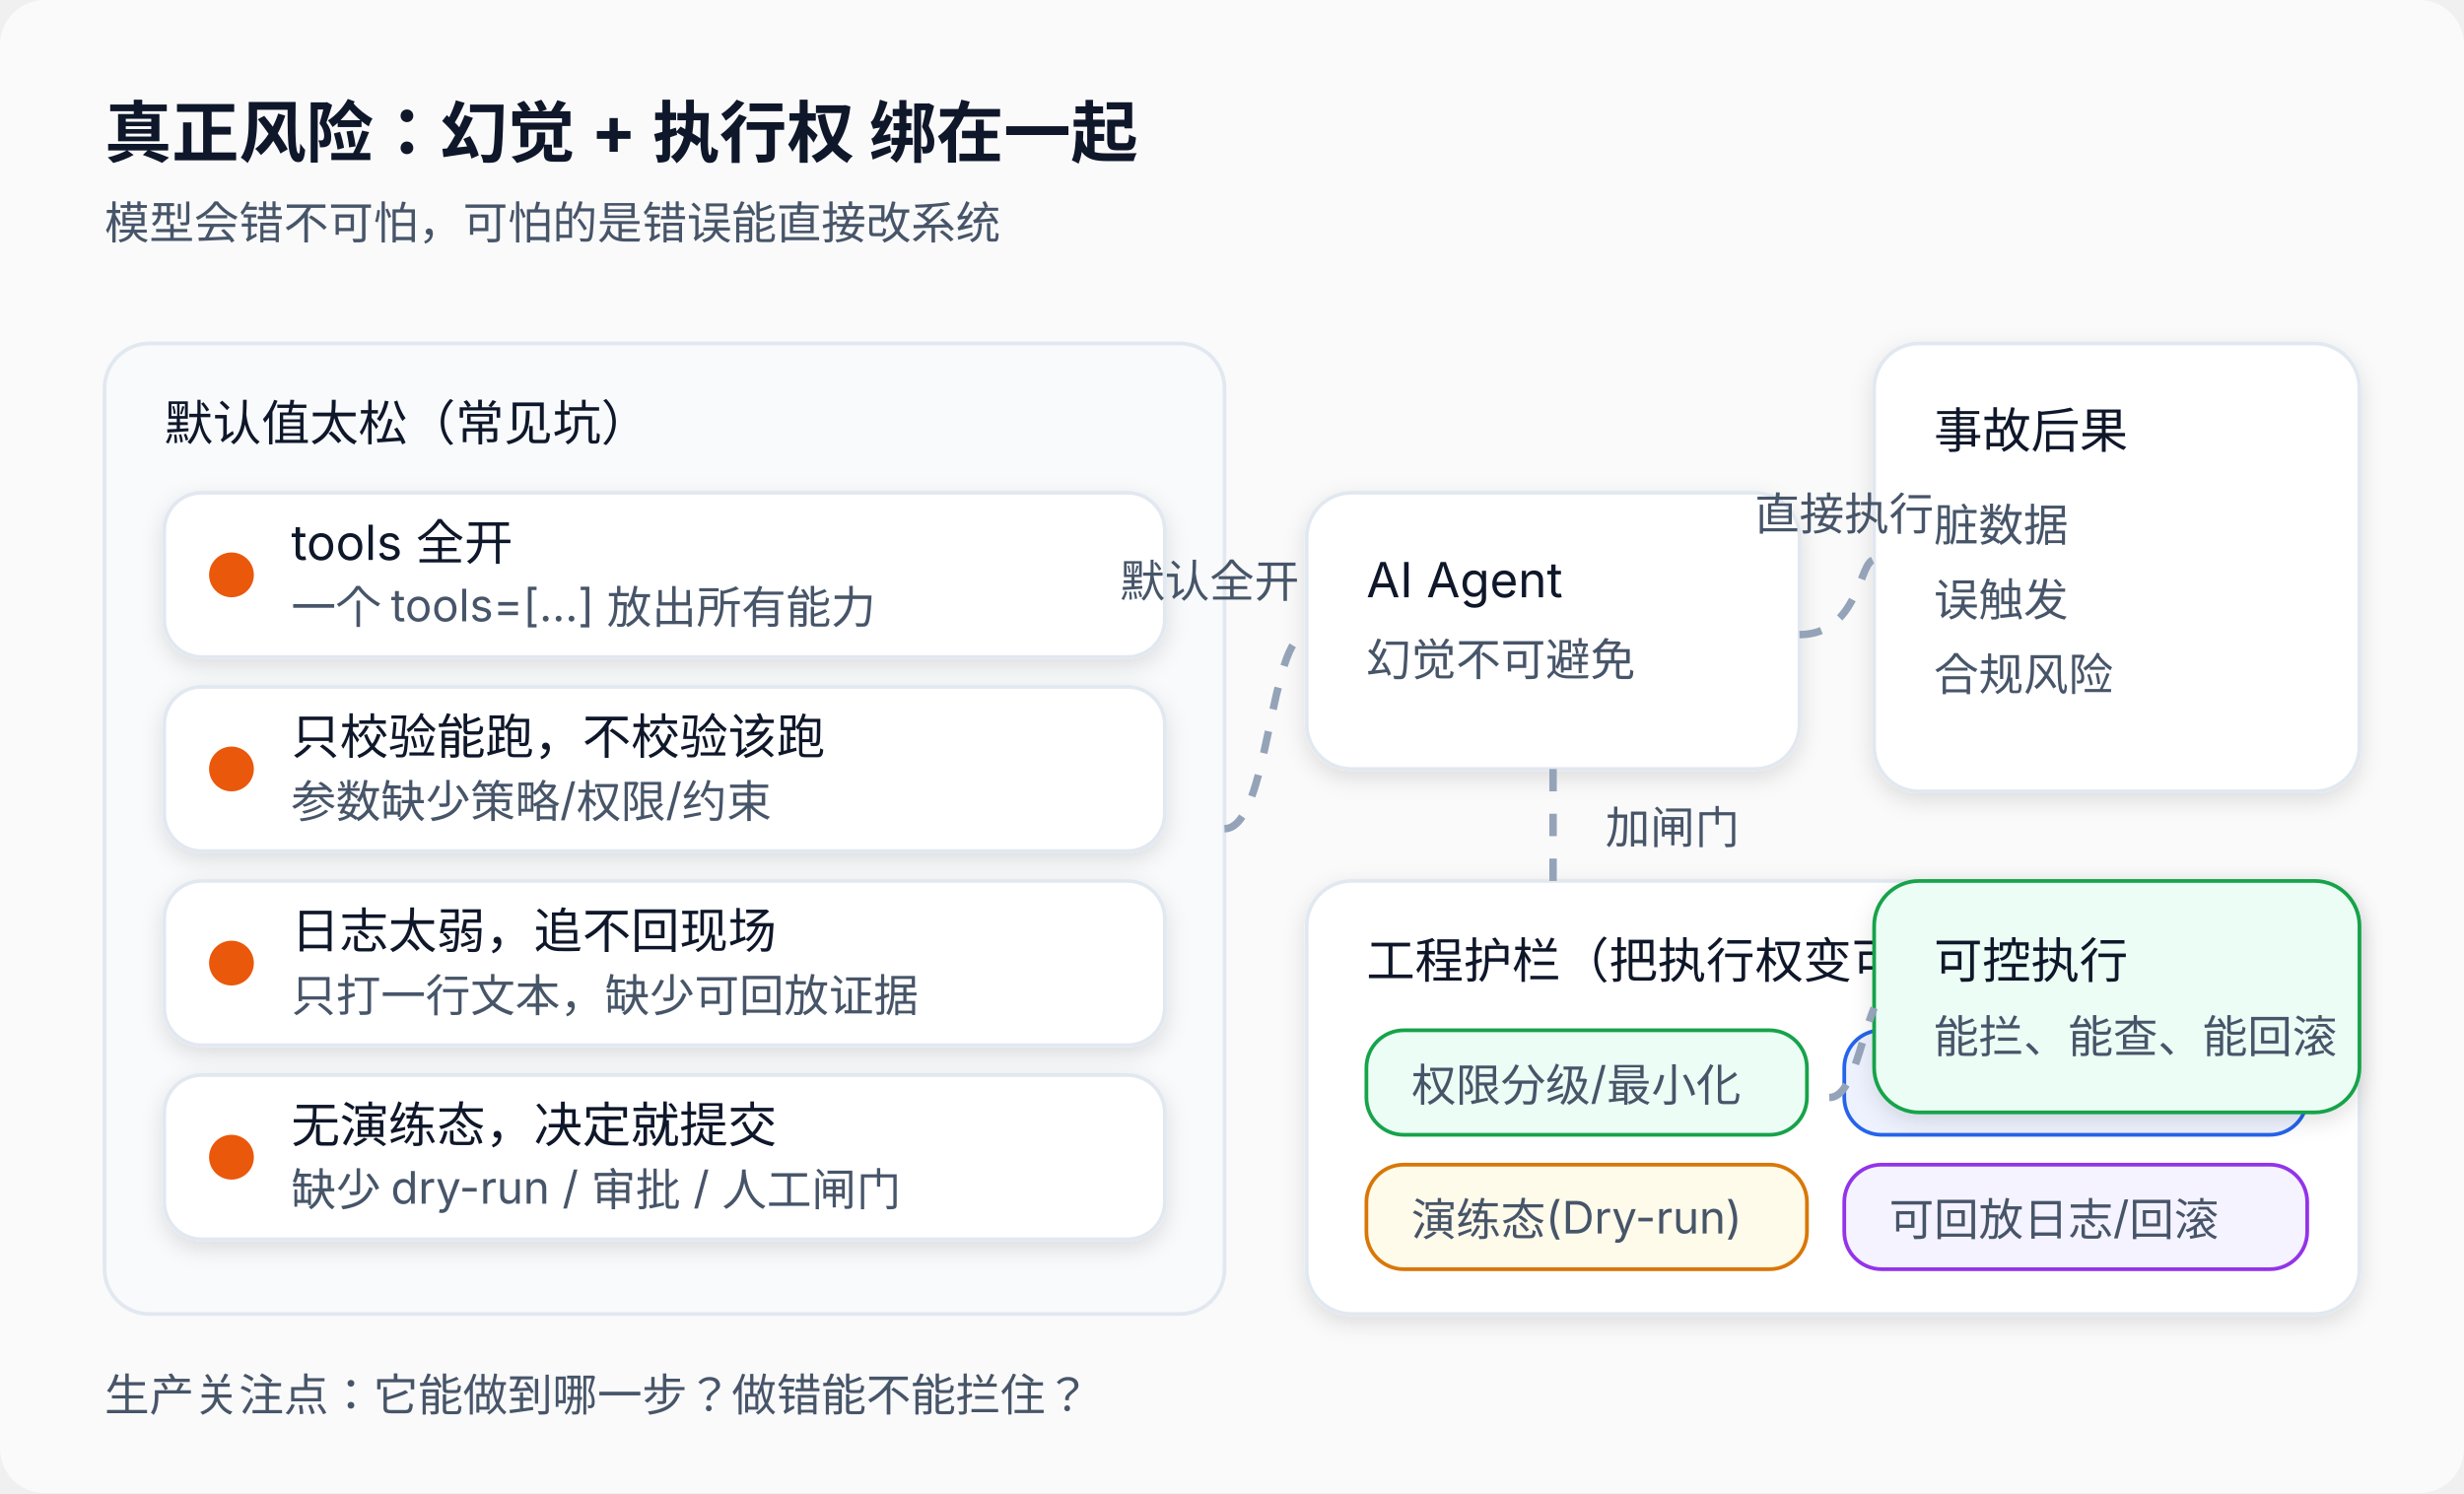
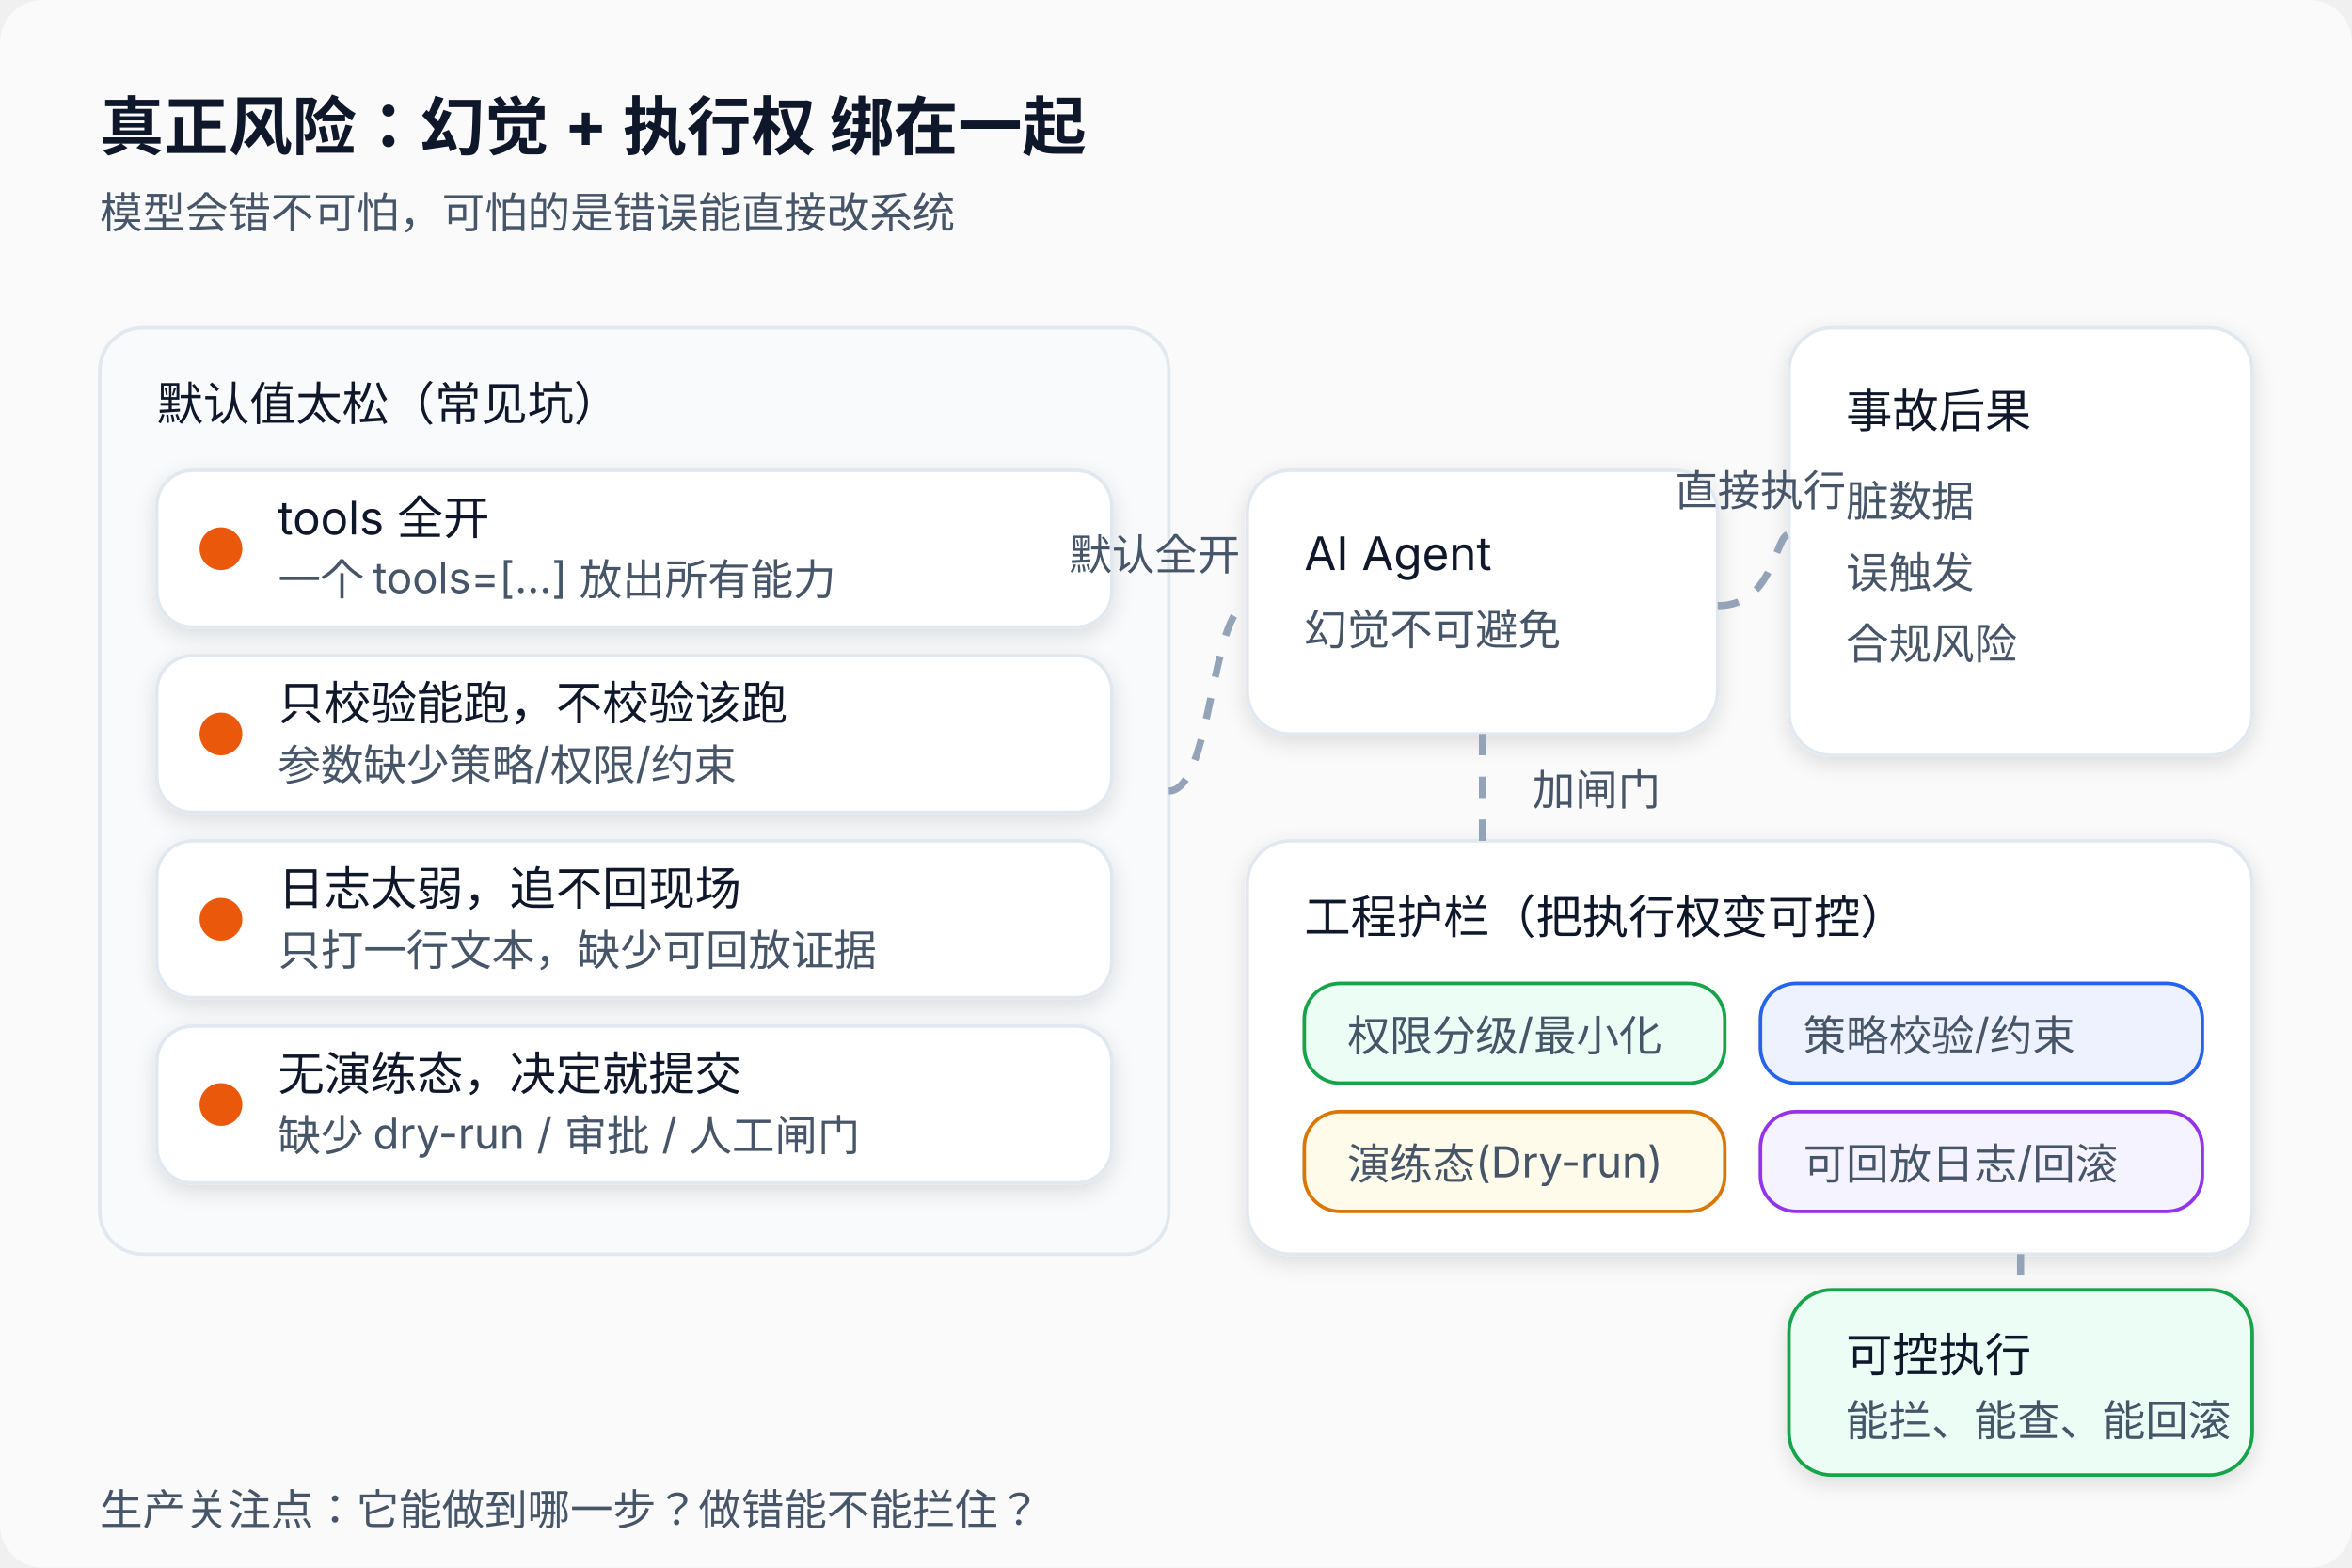
- <svg xmlns="http://www.w3.org/2000/svg" viewBox="0 0 660 400">
-   <rect x="0" y="0" width="660" height="400" rx="12" fill="#FAFAFA" />
+ <svg xmlns="http://www.w3.org/2000/svg" viewBox="0 0 660 440">
+   <rect x="0" y="0" width="660" height="440" rx="12" fill="#FAFAFA" />
  <defs>
    <filter id="shadow" x="-20%" y="-20%" width="140%" height="140%">
      <feDropShadow dx="0" dy="2" stdDeviation="3" flood-color="#000000" flood-opacity="0.12" />
    </filter>
    <style>
      .font{font-family:-apple-system,'Segoe UI',sans-serif;}
      .title{font-size:18px;font-weight:700;fill:#0F172A;}
      .label{font-size:13px;fill:#0F172A;}
      .muted{font-size:12px;fill:#475569;}
      .card{fill:#FFFFFF;stroke:#E2E8F0;stroke-width:1;filter:url(#shadow);}
      .dash{stroke:#94A3B8;stroke-width:2;stroke-dasharray:6 6;fill:none;}
      .solid{stroke-width:2;fill:none;}
    </style>
  </defs>
  <text x="28" y="42" class="font title">真正风险：幻觉 + 执行权 绑在一起</text>
  <text x="28" y="64" class="font muted">模型会错不可怕，可怕的是错误能直接改系统</text>
  <rect x="28" y="92" width="300" height="260" rx="12" fill="#F8FAFC" stroke="#E2E8F0" />
  <text x="44" y="118" class="font label" fill="#EA580C">默认值太松（常见坑）</text>
  <rect x="44" y="132" width="268" height="44" rx="10" class="card" />
  <circle cx="62" cy="154" r="6" fill="#EA580C" />
  <text x="78" y="150" class="font label">tools 全开</text>
  <text x="78" y="167" class="font muted">一个 tools=[...] 放出所有能力</text>
  <rect x="44" y="184" width="268" height="44" rx="10" class="card" />
  <circle cx="62" cy="206" r="6" fill="#EA580C" />
  <text x="78" y="202" class="font label">只校验能跑，不校验该跑</text>
  <text x="78" y="219" class="font muted">参数缺少策略/权限/约束</text>
  <rect x="44" y="236" width="268" height="44" rx="10" class="card" />
  <circle cx="62" cy="258" r="6" fill="#EA580C" />
  <text x="78" y="254" class="font label">日志太弱，追不回现场</text>
  <text x="78" y="271" class="font muted">只打一行文本，缺少可回放证据</text>
  <rect x="44" y="288" width="268" height="44" rx="10" class="card" />
  <circle cx="62" cy="310" r="6" fill="#EA580C" />
  <text x="78" y="306" class="font label">无演练态，决定就提交</text>
  <text x="78" y="323" class="font muted">缺少 dry-run / 审批 / 人工闸门</text>
  <rect x="350" y="132" width="132" height="74" rx="12" class="card" />
  <text x="366" y="160" class="font label">AI Agent</text>
  <text x="366" y="181" class="font muted">幻觉不可避免</text>
  <rect x="502" y="92" width="130" height="120" rx="12" class="card" />
  <text x="518" y="120" class="font label" fill="#DC2626">事故后果</text>
  <text x="518" y="145" class="font muted">脏数据</text>
  <text x="518" y="165" class="font muted">误触发</text>
  <text x="518" y="185" class="font muted">合规风险</text>
  <rect x="350" y="236" width="282" height="116" rx="12" class="card" />
  <text x="366" y="262" class="font label" fill="#16A34A">工程护栏（把执行权变可控）</text>
  <rect x="366" y="276" width="118" height="28" rx="10" fill="#ECFDF5" stroke="#16A34A" />
  <text x="378" y="295" class="font muted" fill="#166534">权限分级/最小化</text>
  <rect x="494" y="276" width="124" height="28" rx="10" fill="#EEF2FF" stroke="#2563EB" />
  <text x="506" y="295" class="font muted" fill="#1D4ED8">策略校验/约束</text>
  <rect x="366" y="312" width="118" height="28" rx="10" fill="#FFFBEB" stroke="#D97706" />
  <text x="378" y="331" class="font muted" fill="#92400E">演练态(Dry-run)</text>
  <rect x="494" y="312" width="124" height="28" rx="10" fill="#F5F3FF" stroke="#9333EA" />
  <text x="506" y="331" class="font muted" fill="#6D28D9">可回放日志/回滚</text>
  <path d="M 328 222 C 340 222 340 170 350 170" class="dash" />
  <text x="300" y="160" class="font muted" fill="#EA580C">默认全开</text>
  <path d="M 482 170 C 498 170 498 150 502 150" class="dash" />
  <text x="470" y="142" class="font muted" fill="#DC2626">直接执行</text>
  <path d="M 416 206 C 416 222 416 224 416 236" class="dash" />
  <text x="430" y="226" class="font muted" fill="#16A34A">加闸门</text>
-   <rect x="502" y="236" width="130" height="62" rx="12" fill="#ECFDF5" stroke="#16A34A" filter="url(#shadow)" />
-   <text x="518" y="262" class="font label" fill="#16A34A">可控执行</text>
-   <text x="518" y="282" class="font muted" fill="#166534">能拦、能查、能回滚</text>
-   <path d="M 490 294 C 496 294 498 280 502 270" class="dash" />
-   <text x="28" y="378" class="font muted">生产关注点：它能做到哪一步？做错能不能拦住？</text>
+   <rect x="502" y="362" width="130" height="52" rx="12" fill="#ECFDF5" stroke="#16A34A" filter="url(#shadow)" />
+   <text x="518" y="385" class="font label" fill="#16A34A">可控执行</text>
+   <text x="518" y="403" class="font muted" fill="#166534">能拦、能查、能回滚</text>
+   <path d="M 567 352 C 567 358 567 358 567 362" class="dash" />
+   <text x="28" y="428" class="font muted">生产关注点：它能做到哪一步？做错能不能拦住？</text>
</svg>
